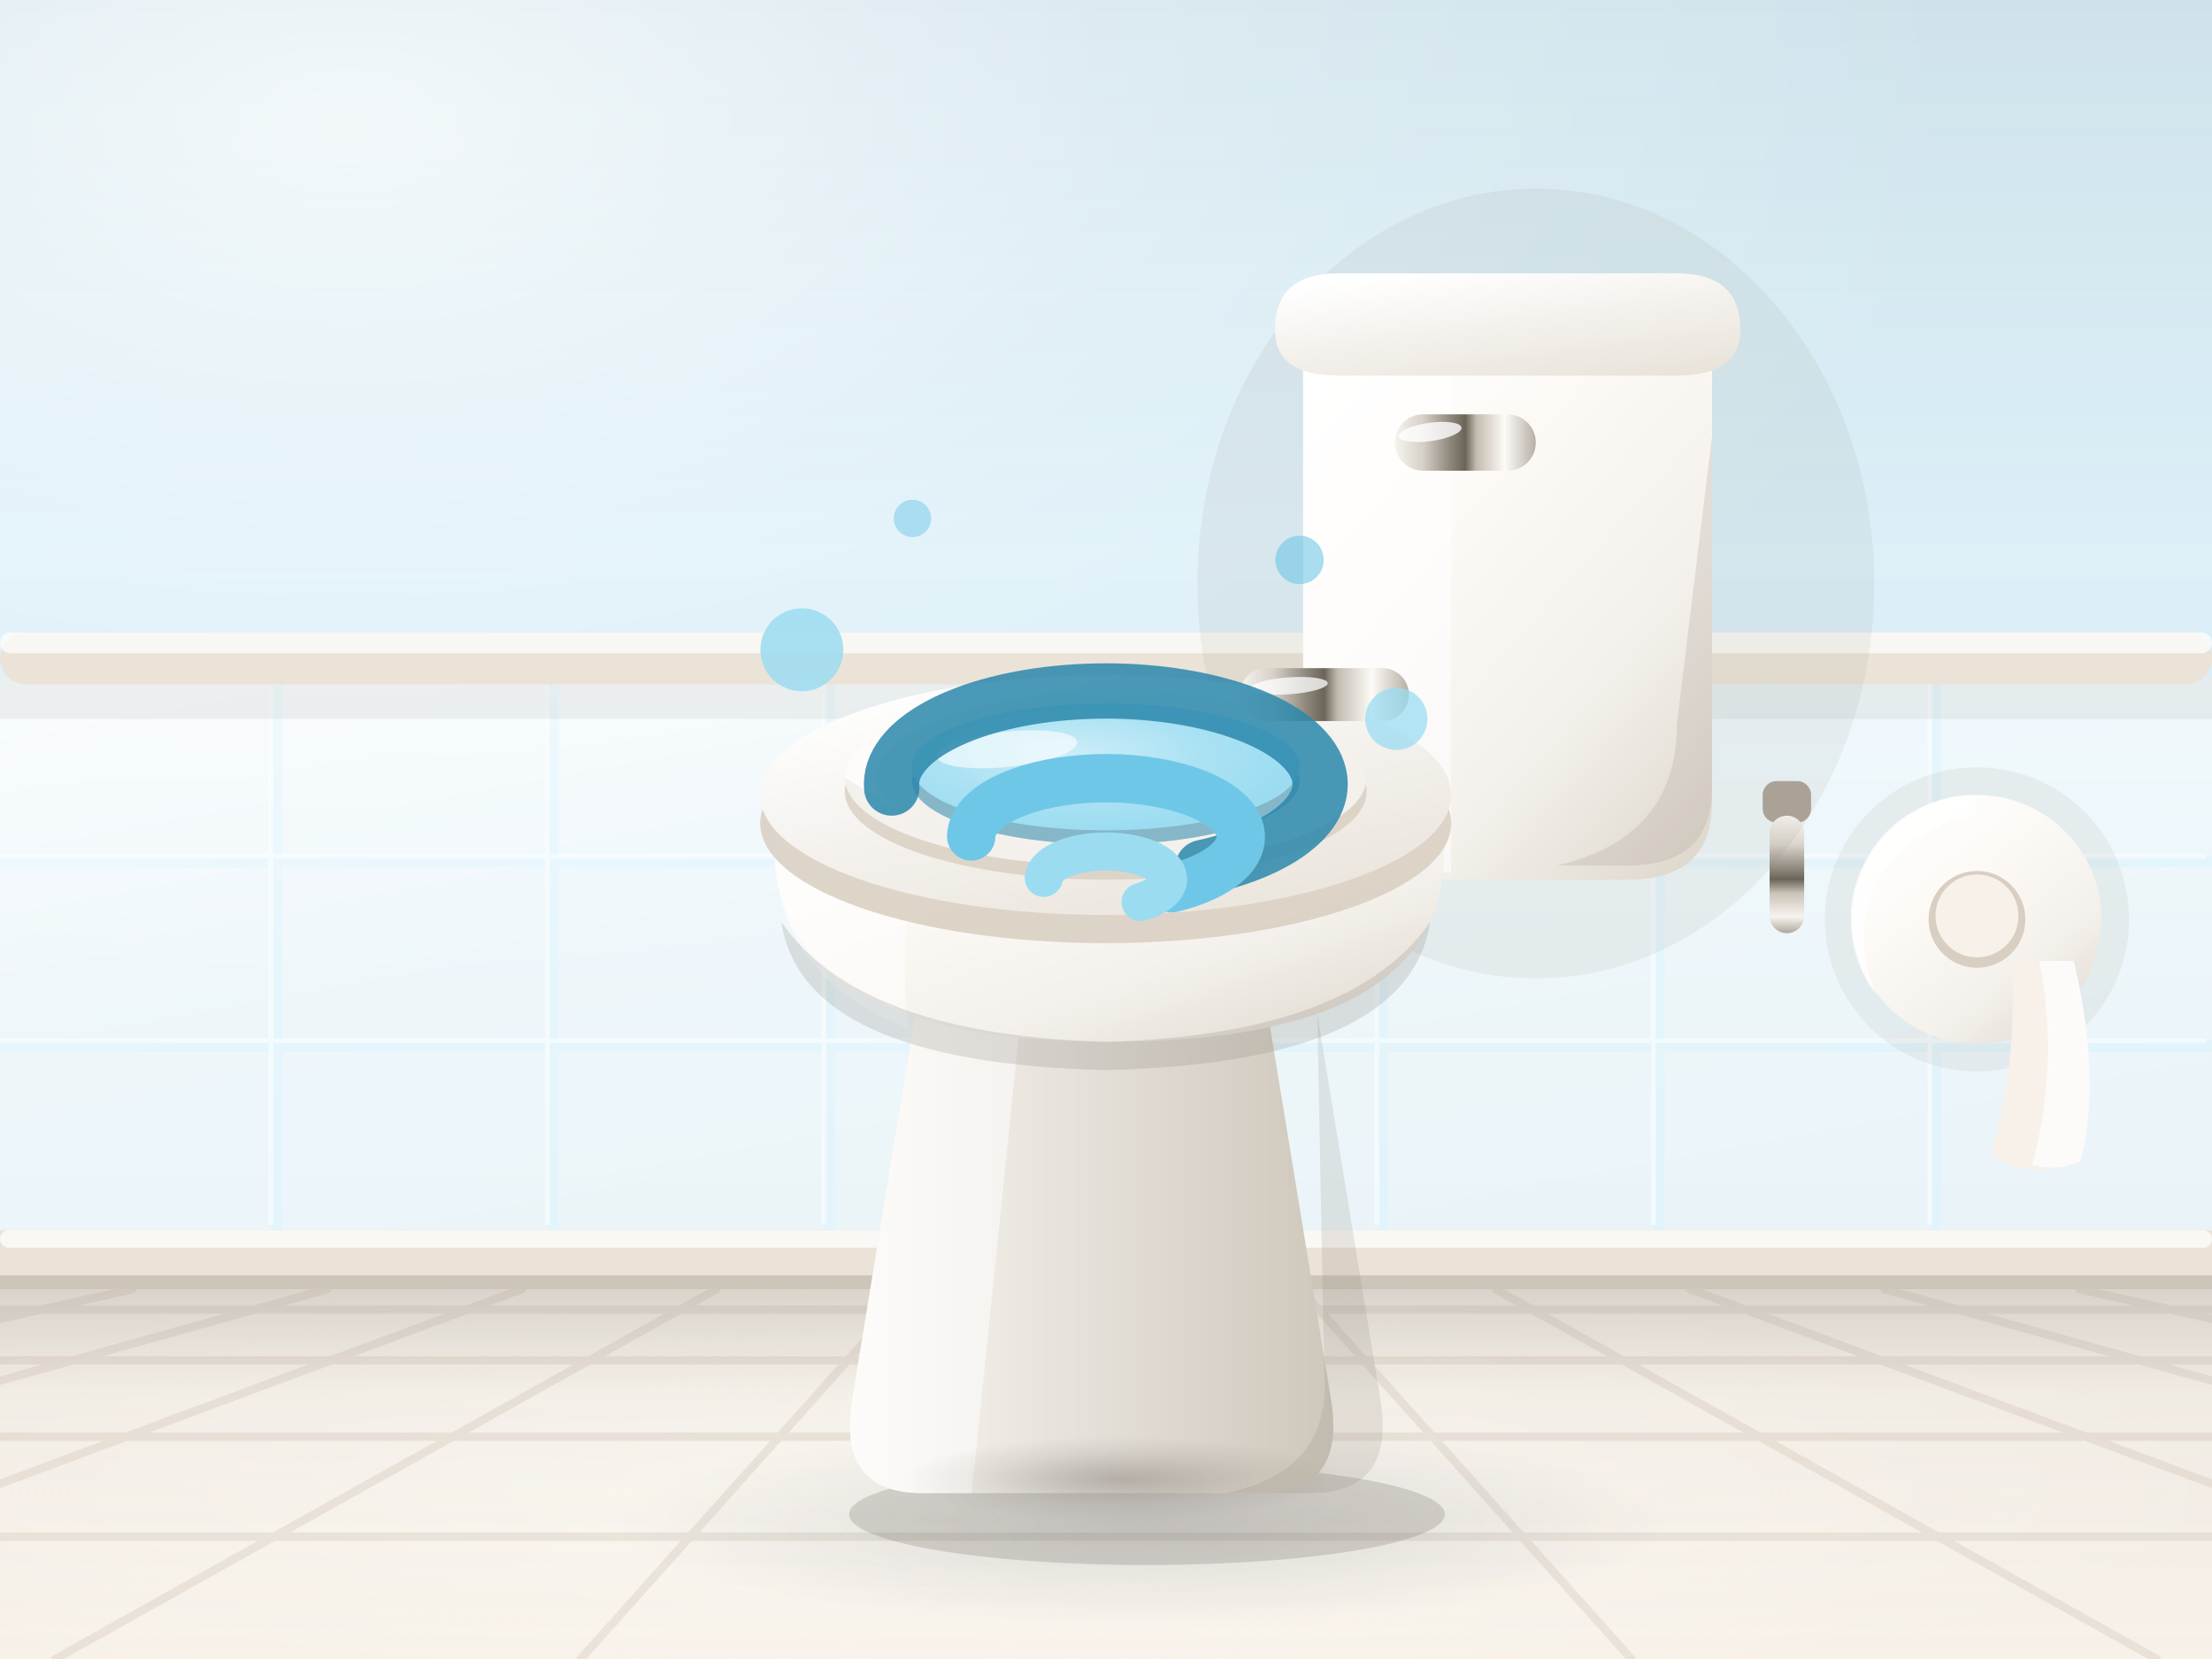
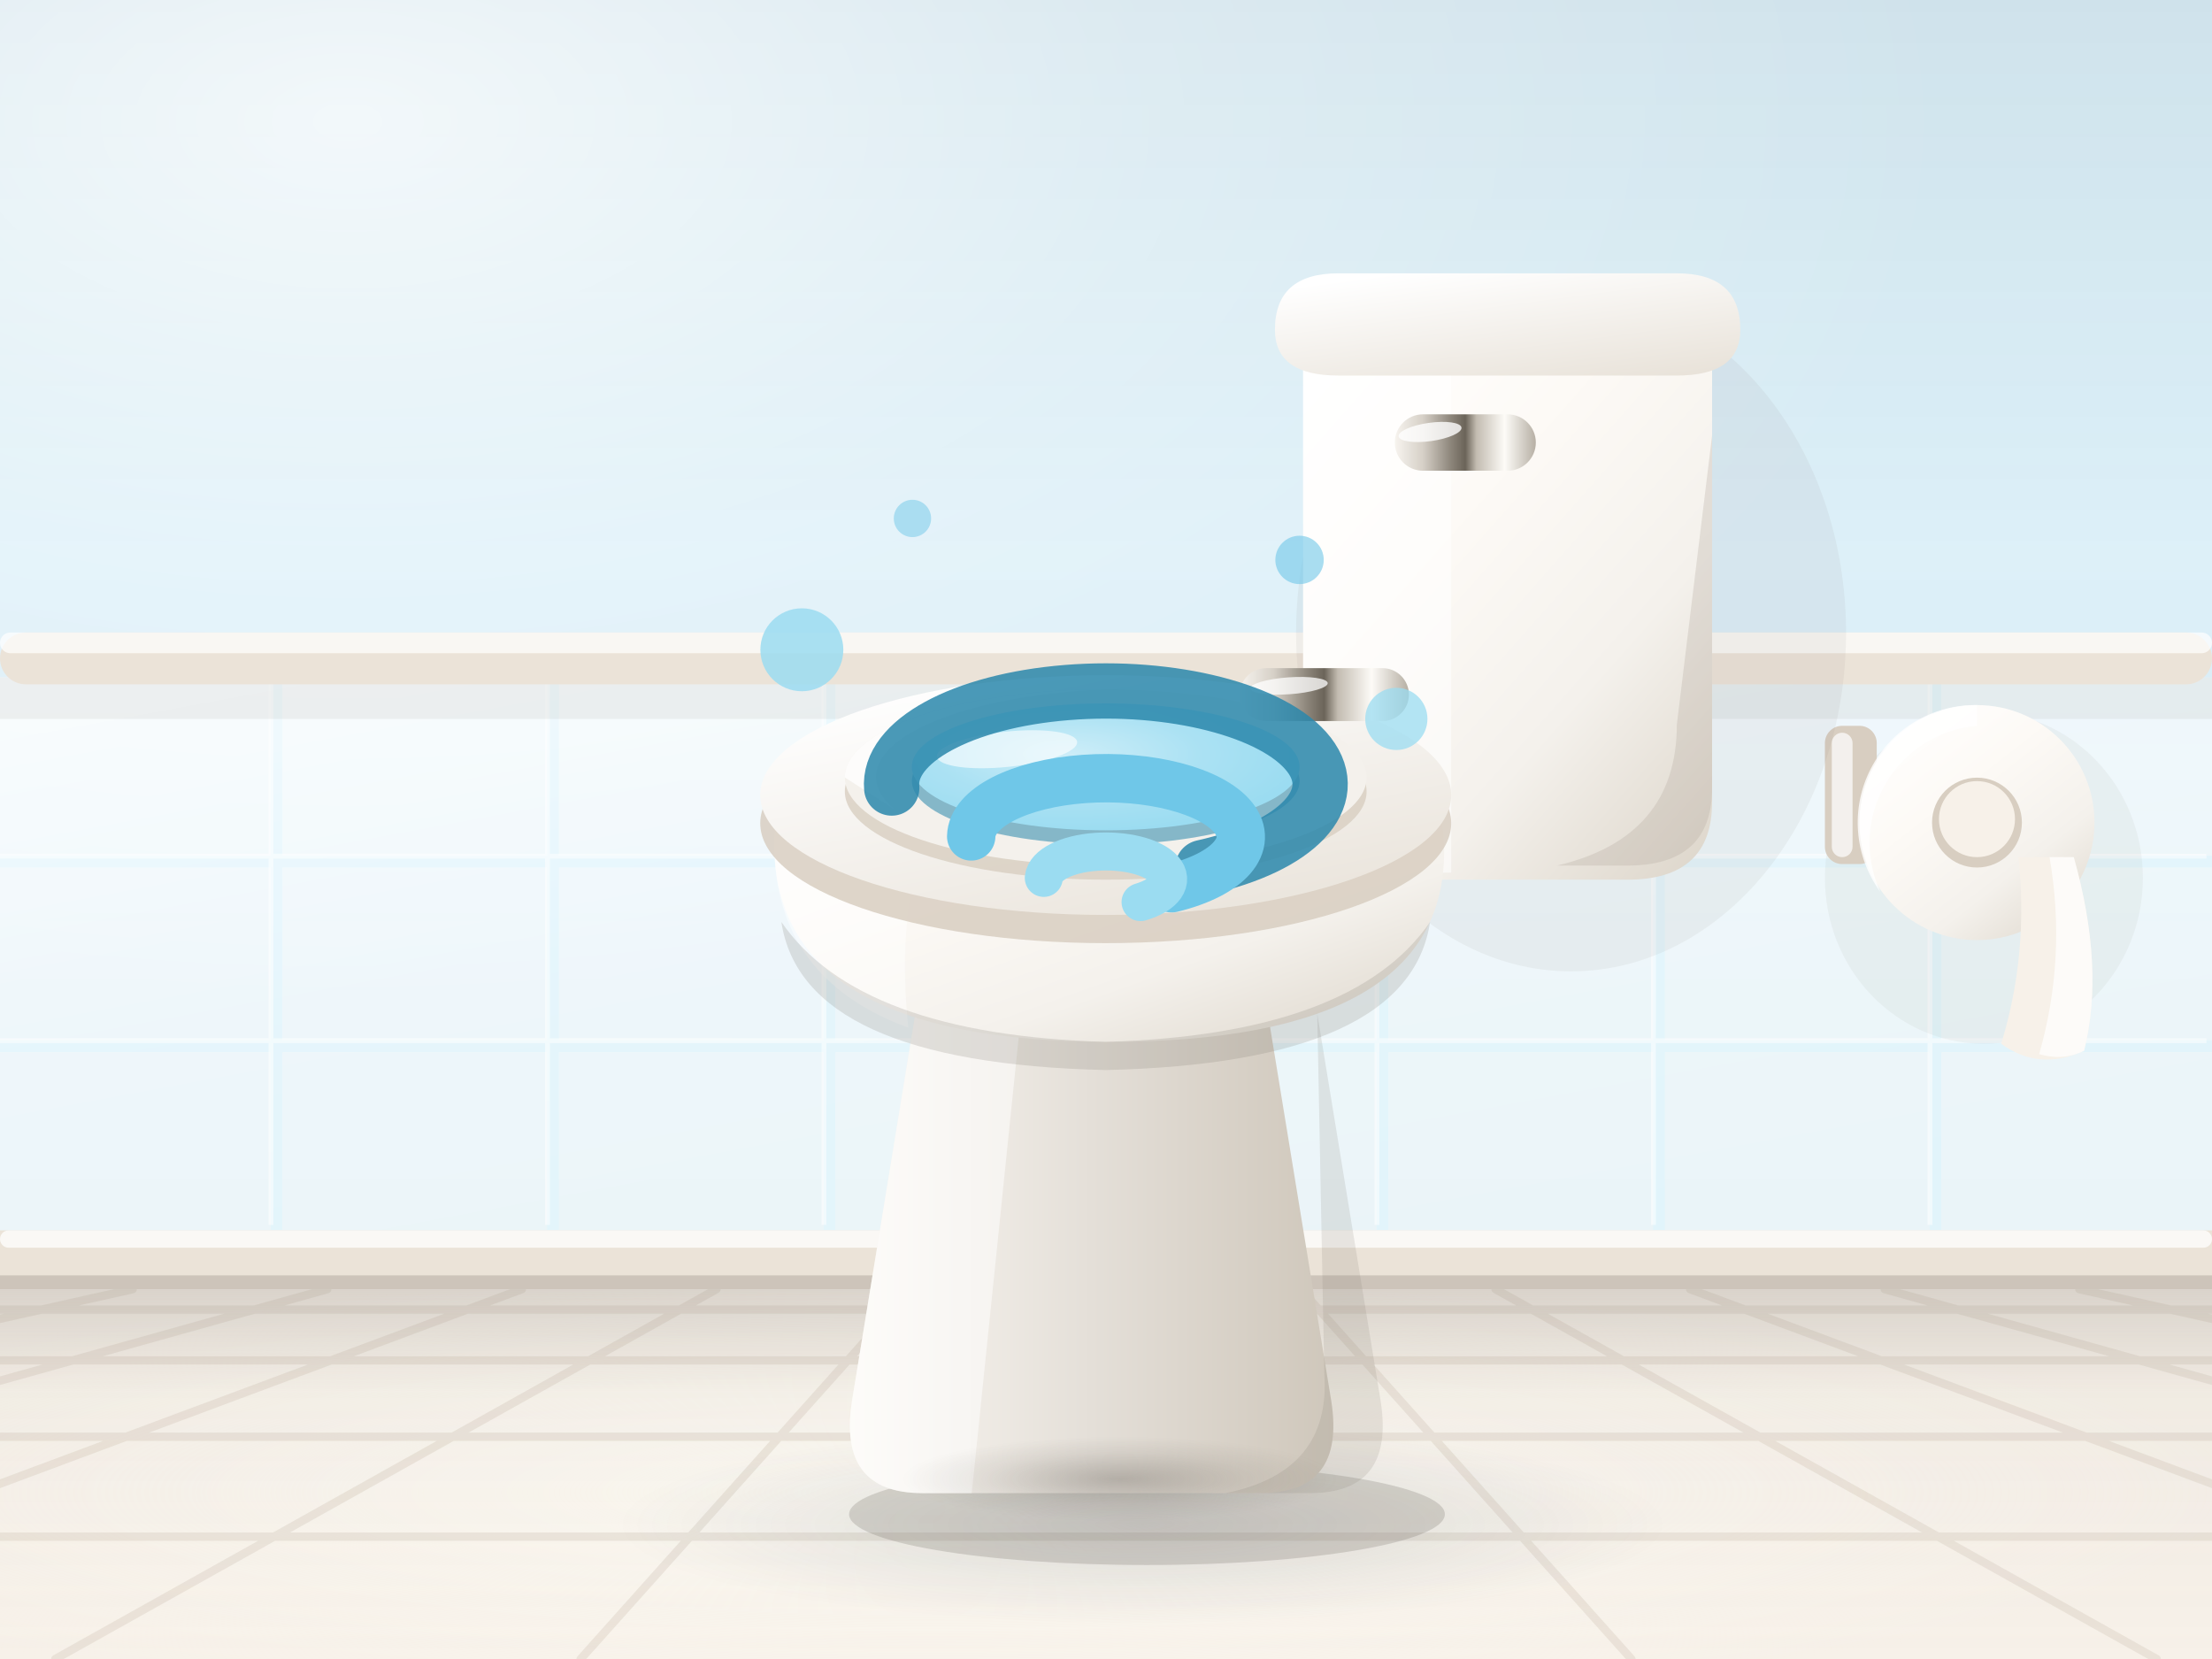
<svg xmlns="http://www.w3.org/2000/svg" viewBox="0 0 640 480" width="640" height="480">
  <defs>
    <radialGradient id="ceramicAO" cx="0.5" cy="0.5" r="0.5">
      <stop offset="0" stop-color="#5A544D" stop-opacity="0.34" />
      <stop offset="0.62" stop-color="#5A544D" stop-opacity="0.1" />
      <stop offset="1" stop-color="#5A544D" stop-opacity="0" />
    </radialGradient>
    <linearGradient id="chromeGrad" x1="0" y1="0" x2="1" y2="0">
      <stop offset="0" stop-color="#F7F4EF" />
      <stop offset="0.2" stop-color="#D6D0C7" />
      <stop offset="0.4" stop-color="#8C857A" />
      <stop offset="0.5" stop-color="#6B6459" />
      <stop offset="0.58" stop-color="#C3BCB1" />
      <stop offset="0.78" stop-color="#FDFBF7" />
      <stop offset="1" stop-color="#B6AFA4" />
-     </linearGradient>
-     <linearGradient id="chromeGradV" x1="0" y1="0" x2="0" y2="1">
-       <stop offset="0" stop-color="#FBF9F5" />
-       <stop offset="0.24" stop-color="#DCD6CD" />
-       <stop offset="0.46" stop-color="#8C857A" />
-       <stop offset="0.54" stop-color="#6B6459" />
-       <stop offset="0.66" stop-color="#CAC3B8" />
-       <stop offset="0.86" stop-color="#F7F4EF" />
-       <stop offset="1" stop-color="#AEA79C" />
    </linearGradient>
    <linearGradient id="floorFall" x1="0" y1="0" x2="0" y2="1">
      <stop offset="0" stop-color="#7D766D" stop-opacity="0.24" />
      <stop offset="0.28" stop-color="#7D766D" stop-opacity="0.05" />
      <stop offset="1" stop-color="#7D766D" stop-opacity="0" />
    </linearGradient>
    <radialGradient id="floorGlow" cx="0.42" cy="0.55" r="0.6">
      <stop offset="0" stop-color="#FFFDF6" stop-opacity="0.85" />
      <stop offset="0.55" stop-color="#FFFDF6" stop-opacity="0.3" />
      <stop offset="1" stop-color="#FFFDF6" stop-opacity="0" />
    </radialGradient>
    <linearGradient id="porcelainGrad" x1="0.16" y1="0" x2="0.94" y2="1">
      <stop offset="0" stop-color="#FFFFFF" />
      <stop offset="0.34" stop-color="#FDFAF6" />
      <stop offset="0.68" stop-color="#F4F1EC" />
      <stop offset="1" stop-color="#DED7CC" />
    </linearGradient>
    <linearGradient id="porcelainSide" x1="0" y1="0" x2="1" y2="0">
      <stop offset="0" stop-color="#FBF8F3" />
      <stop offset="0.5" stop-color="#E4DFD8" />
      <stop offset="1" stop-color="#CFC7BB" />
    </linearGradient>
    <linearGradient id="porcelainTop" x1="0.25" y1="0" x2="0.85" y2="1">
      <stop offset="0" stop-color="#FFFFFF" />
      <stop offset="1" stop-color="#E9E3DA" />
    </linearGradient>
    <radialGradient id="softShadow" cx="0.5" cy="0.5" r="0.5">
      <stop offset="0" stop-color="#243047" stop-opacity="0.14" />
      <stop offset="1" stop-color="#243047" stop-opacity="0" />
    </radialGradient>
    <linearGradient id="tileSheen" x1="0.05" y1="0" x2="0.8" y2="1">
      <stop offset="0" stop-color="#FFFFFF" stop-opacity="0.55" />
      <stop offset="0.42" stop-color="#FFFFFF" stop-opacity="0.14" />
      <stop offset="1" stop-color="#FFFFFF" stop-opacity="0" />
    </linearGradient>
    <linearGradient id="wallFall" x1="0" y1="0" x2="0" y2="1">
      <stop offset="0" stop-color="#243047" stop-opacity="0.09" />
      <stop offset="0.45" stop-color="#243047" stop-opacity="0.02" />
      <stop offset="1" stop-color="#243047" stop-opacity="0.06" />
    </linearGradient>
    <radialGradient id="wallLight" cx="0.16" cy="0.1" r="0.72">
      <stop offset="0" stop-color="#FFFFFF" stop-opacity="0.72" />
      <stop offset="0.5" stop-color="#FFFFFF" stop-opacity="0.26" />
      <stop offset="1" stop-color="#FFFFFF" stop-opacity="0" />
    </radialGradient>
    <radialGradient id="waterSkyPatch" cx="0.4" cy="0.4" r="0.62">
      <stop offset="0" stop-color="#FFFFFF" stop-opacity="0.5" />
      <stop offset="0.55" stop-color="#FFFFFF" stop-opacity="0.16" />
      <stop offset="1" stop-color="#FFFFFF" stop-opacity="0" />
    </radialGradient>
  </defs>
  <g id="routine-flush">
    <rect x="0" y="0" width="640" height="480" fill="#E0F4FC" />
    <rect x="0" y="0" width="640" height="356" fill="url(#wallFall)" />
    <rect id="key-light" x="0" y="0" width="640" height="356" fill="url(#wallLight)" />
    <g id="wall-tile">
      <rect x="0" y="196" width="640" height="160" fill="#FFFFFF" opacity="0.5" />
      <path d="M 80 196 V 356 M 160 196 V 356 M 240 196 V 356 M 320 196 V 356 M 400 196 V 356 M 480 196 V 356 M 560 196 V 356 M 0 249.3 H 640 M 0 302.7 H 640" stroke="#E0F4FC" stroke-width="3.4" opacity="0.9" fill="none" />
      <path d="M 80 196 V 356 M 160 196 V 356 M 240 196 V 356 M 320 196 V 356 M 400 196 V 356 M 480 196 V 356 M 560 196 V 356 M 0 249.3 H 640 M 0 302.7 H 640" stroke="#FFFFFF" stroke-width="1.4" opacity="0.5" fill="none" transform="translate(-1.6 -1.6)" />
      <rect x="0" y="196" width="640" height="160" fill="url(#tileSheen)" />
      <rect x="0" y="196" width="640" height="12" fill="#7D766D" opacity="0.1" />
      <rect x="0" y="183" width="640" height="15" rx="7.5" fill="#EBE3D8" />
      <rect x="0" y="183" width="640" height="6" rx="3" fill="#FFFFFF" opacity="0.7" />
    </g>
    <rect x="0" y="356" width="640" height="124" fill="#F7F1E9" />
    <rect x="0" y="373" width="640" height="107" fill="url(#floorGlow)" />
    <g id="floor-tile" stroke="#D8CEC1" stroke-width="2.4" opacity="0.42" fill="none" stroke-linecap="round">
      <path d="M 38.4 373 L -440 480 M 94.7 373 L -288 480 M 151 373 L -136 480 M 207.3 373 L 16 480 M 263.7 373 L 168 480 M 376.3 373 L 472 480 M 432.7 373 L 624 480 M 489 373 L 776 480 M 545.3 373 L 928 480 M 601.6 373 L 1080 480 M 0 378.9 H 640 M 0 393.6 H 640 M 0 415.7 H 640 M 0 444.6 H 640" />
    </g>
    <rect x="0" y="373" width="640" height="107" fill="url(#floorFall)" />
    <g id="skirting">
      <rect x="0" y="356" width="640" height="17" fill="#EBE3D8" />
      <rect x="0" y="356" width="640" height="5" rx="2.5" fill="#FFFFFF" opacity="0.75" />
      <rect x="0" y="369" width="640" height="4" fill="#AFA69B" opacity="0.5" />
    </g>
-     <g transform="translate(556 236)">
-       <rect x="-46" y="-10" width="14" height="12" rx="4" fill="#AFA69B" />
-       <rect x="-44" y="0" width="10" height="34" rx="5" fill="url(#chromeGradV)" />
-       <path d="M -40 30 h 74" stroke="url(#chromeGrad)" stroke-width="9" stroke-linecap="round" fill="none" />
-       <ellipse cx="16" cy="30" rx="44" ry="44" fill="#7D766D" opacity="0.09" />
-       <circle cx="16" cy="30" r="36" fill="url(#porcelainGrad)" />
-       <path d="M 16 -6 a 36 36 0 0 0 -29 58 a 36 36 0 0 1 29 -52 Z" fill="#FFFFFF" opacity="0.8" />
-       <circle cx="16" cy="30" r="14" fill="#D8CEC1" />
-       <circle cx="16" cy="29" r="12" fill="#F7F1E9" />
-       <path d="M 44 42 q 8 34 2 58 q -14 6 -26 -2 q 8 -28 6 -56 Z" fill="#F7F1E9" />
-       <path d="M 44 42 q 8 34 2 58 q -7 3 -14 1 q 8 -30 2 -59 Z" fill="#FFFFFF" opacity="0.75" />
+     <g transform="translate(566 214)">
+       <ellipse cx="8" cy="40" rx="46" ry="48" fill="#7D766D" opacity="0.07" />
+       <rect x="-38" y="-4" width="15" height="40" rx="5" fill="#D8CEC1" />
+       <rect x="-36" y="-2" width="6" height="36" rx="3" fill="#FFFFFF" opacity="0.7" />
+       <path d="M -28 22 h 46" stroke="url(#chromeGrad)" stroke-width="9" stroke-linecap="round" fill="none" />
+       <circle cx="6" cy="24" r="34" fill="url(#porcelainGrad)" />
+       <path d="M 6 -10 a 34 34 0 0 0 -28 54 a 34 34 0 0 1 28 -48 Z" fill="#FFFFFF" opacity="0.8" />
+       <circle cx="6" cy="24" r="13" fill="#D8CEC1" />
+       <circle cx="6" cy="23" r="11" fill="#F7F1E9" />
+       <path d="M 34 34 q 9 32 3 56 q -13 6 -24 -2 q 8 -26 5 -54 Z" fill="#F7F1E9" />
+       <path d="M 34 34 q 9 32 3 56 q -6 3 -13 1 q 8 -28 3 -57 Z" fill="#FFFFFF" opacity="0.75" />
    </g>
    <g transform="translate(324 432) scale(1.02)">
      <ellipse cx="6.4" cy="8.9" rx="148.5" ry="28.3" fill="url(#softShadow)" />
      <ellipse cx="7.7" cy="6" rx="84.5" ry="14.4" fill="#5A544D" opacity="0.2" />
-       <ellipse cx="118" cy="-258" rx="96" ry="112" fill="#7D766D" opacity="0.09" />
+       <ellipse cx="128" cy="-244" rx="78" ry="96" fill="#7D766D" opacity="0.08" />
      <path d="M 52 -318 q 0 -24 24 -24 h 68 q 24 0 24 24 v 122 q 0 22 -24 22 h -68 q -24 0 -24 -22 Z" fill="url(#porcelainGrad)" />
      <path d="M 52 -318 q 0 -24 24 -24 h 18 v 166 h -18 q -24 0 -24 -22 Z" fill="#FFFFFF" opacity="0.55" />
      <path d="M 168 -300 v 100 q 0 22 -24 22 h -20 q 34 -8 34 -40 Z" fill="#AFA69B" opacity="0.28" />
      <path d="M 44 -330 q 0 -16 18 -16 h 96 q 18 0 18 16 q 0 13 -18 13 h -96 q -18 0 -18 -13 Z" fill="url(#porcelainTop)" />
      <rect x="78" y="-306" width="40" height="16" rx="8" fill="url(#chromeGrad)" />
      <ellipse cx="88" cy="-301" rx="9" ry="2.6" fill="#FFFFFF" opacity="0.8" transform="rotate(-8 88 -301)" />
      <path d="M -56 0 q -24 0 -20 -26 l 18 -110 h 100 l 18 110 q 4 26 -20 26 Z" fill="url(#porcelainSide)" />
      <path d="M -56 0 q -24 0 -20 -26 l 18 -110 h 30 l -14 136 Z" fill="#FFFFFF" opacity="0.5" />
      <path d="M 56 -136 l 18 110 q 4 26 -20 26 h -24 q 30 -6 28 -34 Z" fill="#7D766D" opacity="0.16" />
      <ellipse cx="0" cy="-4" rx="62" ry="12" fill="url(#ceramicAO)" />
      <path d="M -98 -184 q 0 -30 34 -30 h 122 q 34 0 34 32 q 0 54 -95 54 q -95 0 -95 -56 Z" fill="url(#porcelainGrad)" />
      <path d="M -98 -184 q 0 -30 34 -30 h 30 q -32 24 -26 82 q -38 -14 -38 -52 Z" fill="#FFFFFF" opacity="0.45" />
      <path d="M -4 -128 q 70 -2 92 -34 q -6 40 -92 42 q -86 -2 -92 -42 q 22 32 92 34 Z" fill="#7D766D" opacity="0.2" />
      <ellipse cx="-4" cy="-190" rx="98" ry="34" fill="#D8CEC1" opacity="0.85" />
      <ellipse cx="-4" cy="-198" rx="98" ry="34" fill="url(#porcelainTop)" />
      <ellipse cx="-4" cy="-199" rx="74" ry="25" fill="#D8CEC1" opacity="0.8" />
      <ellipse cx="-4" cy="-203" rx="74" ry="25" fill="#F4F1EC" />
      <path d="M -78 -203 a 74 25 0 0 1 74 -25 a 74 25 0 0 0 -60 34 Z" fill="#FFFFFF" opacity="0.8" />
      <ellipse cx="-4" cy="-202" rx="55" ry="18" fill="#2A87AC" opacity="0.55" />
      <ellipse cx="-4" cy="-206" rx="55" ry="18" fill="#9BDCF1" />
      <ellipse cx="-4" cy="-206" rx="55" ry="18" fill="url(#waterSkyPatch)" />
      <ellipse cx="-32" cy="-211" rx="20" ry="5" fill="#FFFFFF" opacity="0.6" transform="rotate(-6 -32 -211)" />
      <rect x="34" y="-234" width="48" height="15" rx="7.5" fill="url(#chromeGrad)" />
      <ellipse cx="48" cy="-229" rx="11" ry="2.4" fill="#FFFFFF" opacity="0.75" transform="rotate(-4 48 -229)" />
    </g>
    <g>
      <path d="M 320 228 m -62 0 a 62 27 0 1 1 90 23" fill="none" stroke="#2A87AC" stroke-width="16" stroke-linecap="round" opacity="0.85" />
      <path d="M 320 242 m -39 0 a 39 17 0 1 1 58 15" fill="none" stroke="#6FC7E8" stroke-width="14" stroke-linecap="round" />
      <path d="M 320 254 m -18 0 a 18 8 0 1 1 28 7" fill="none" stroke="#9BDCF1" stroke-width="11" stroke-linecap="round" />
      <circle cx="232" cy="188" r="12" fill="#9BDCF1" opacity="0.85" />
      <circle cx="404" cy="208" r="9" fill="#9BDCF1" opacity="0.75" />
      <circle cx="376" cy="162" r="7" fill="#6FC7E8" opacity="0.6" />
      <circle cx="264" cy="150" r="5.4" fill="#6FC7E8" opacity="0.5" />
    </g>
  </g>
</svg>
